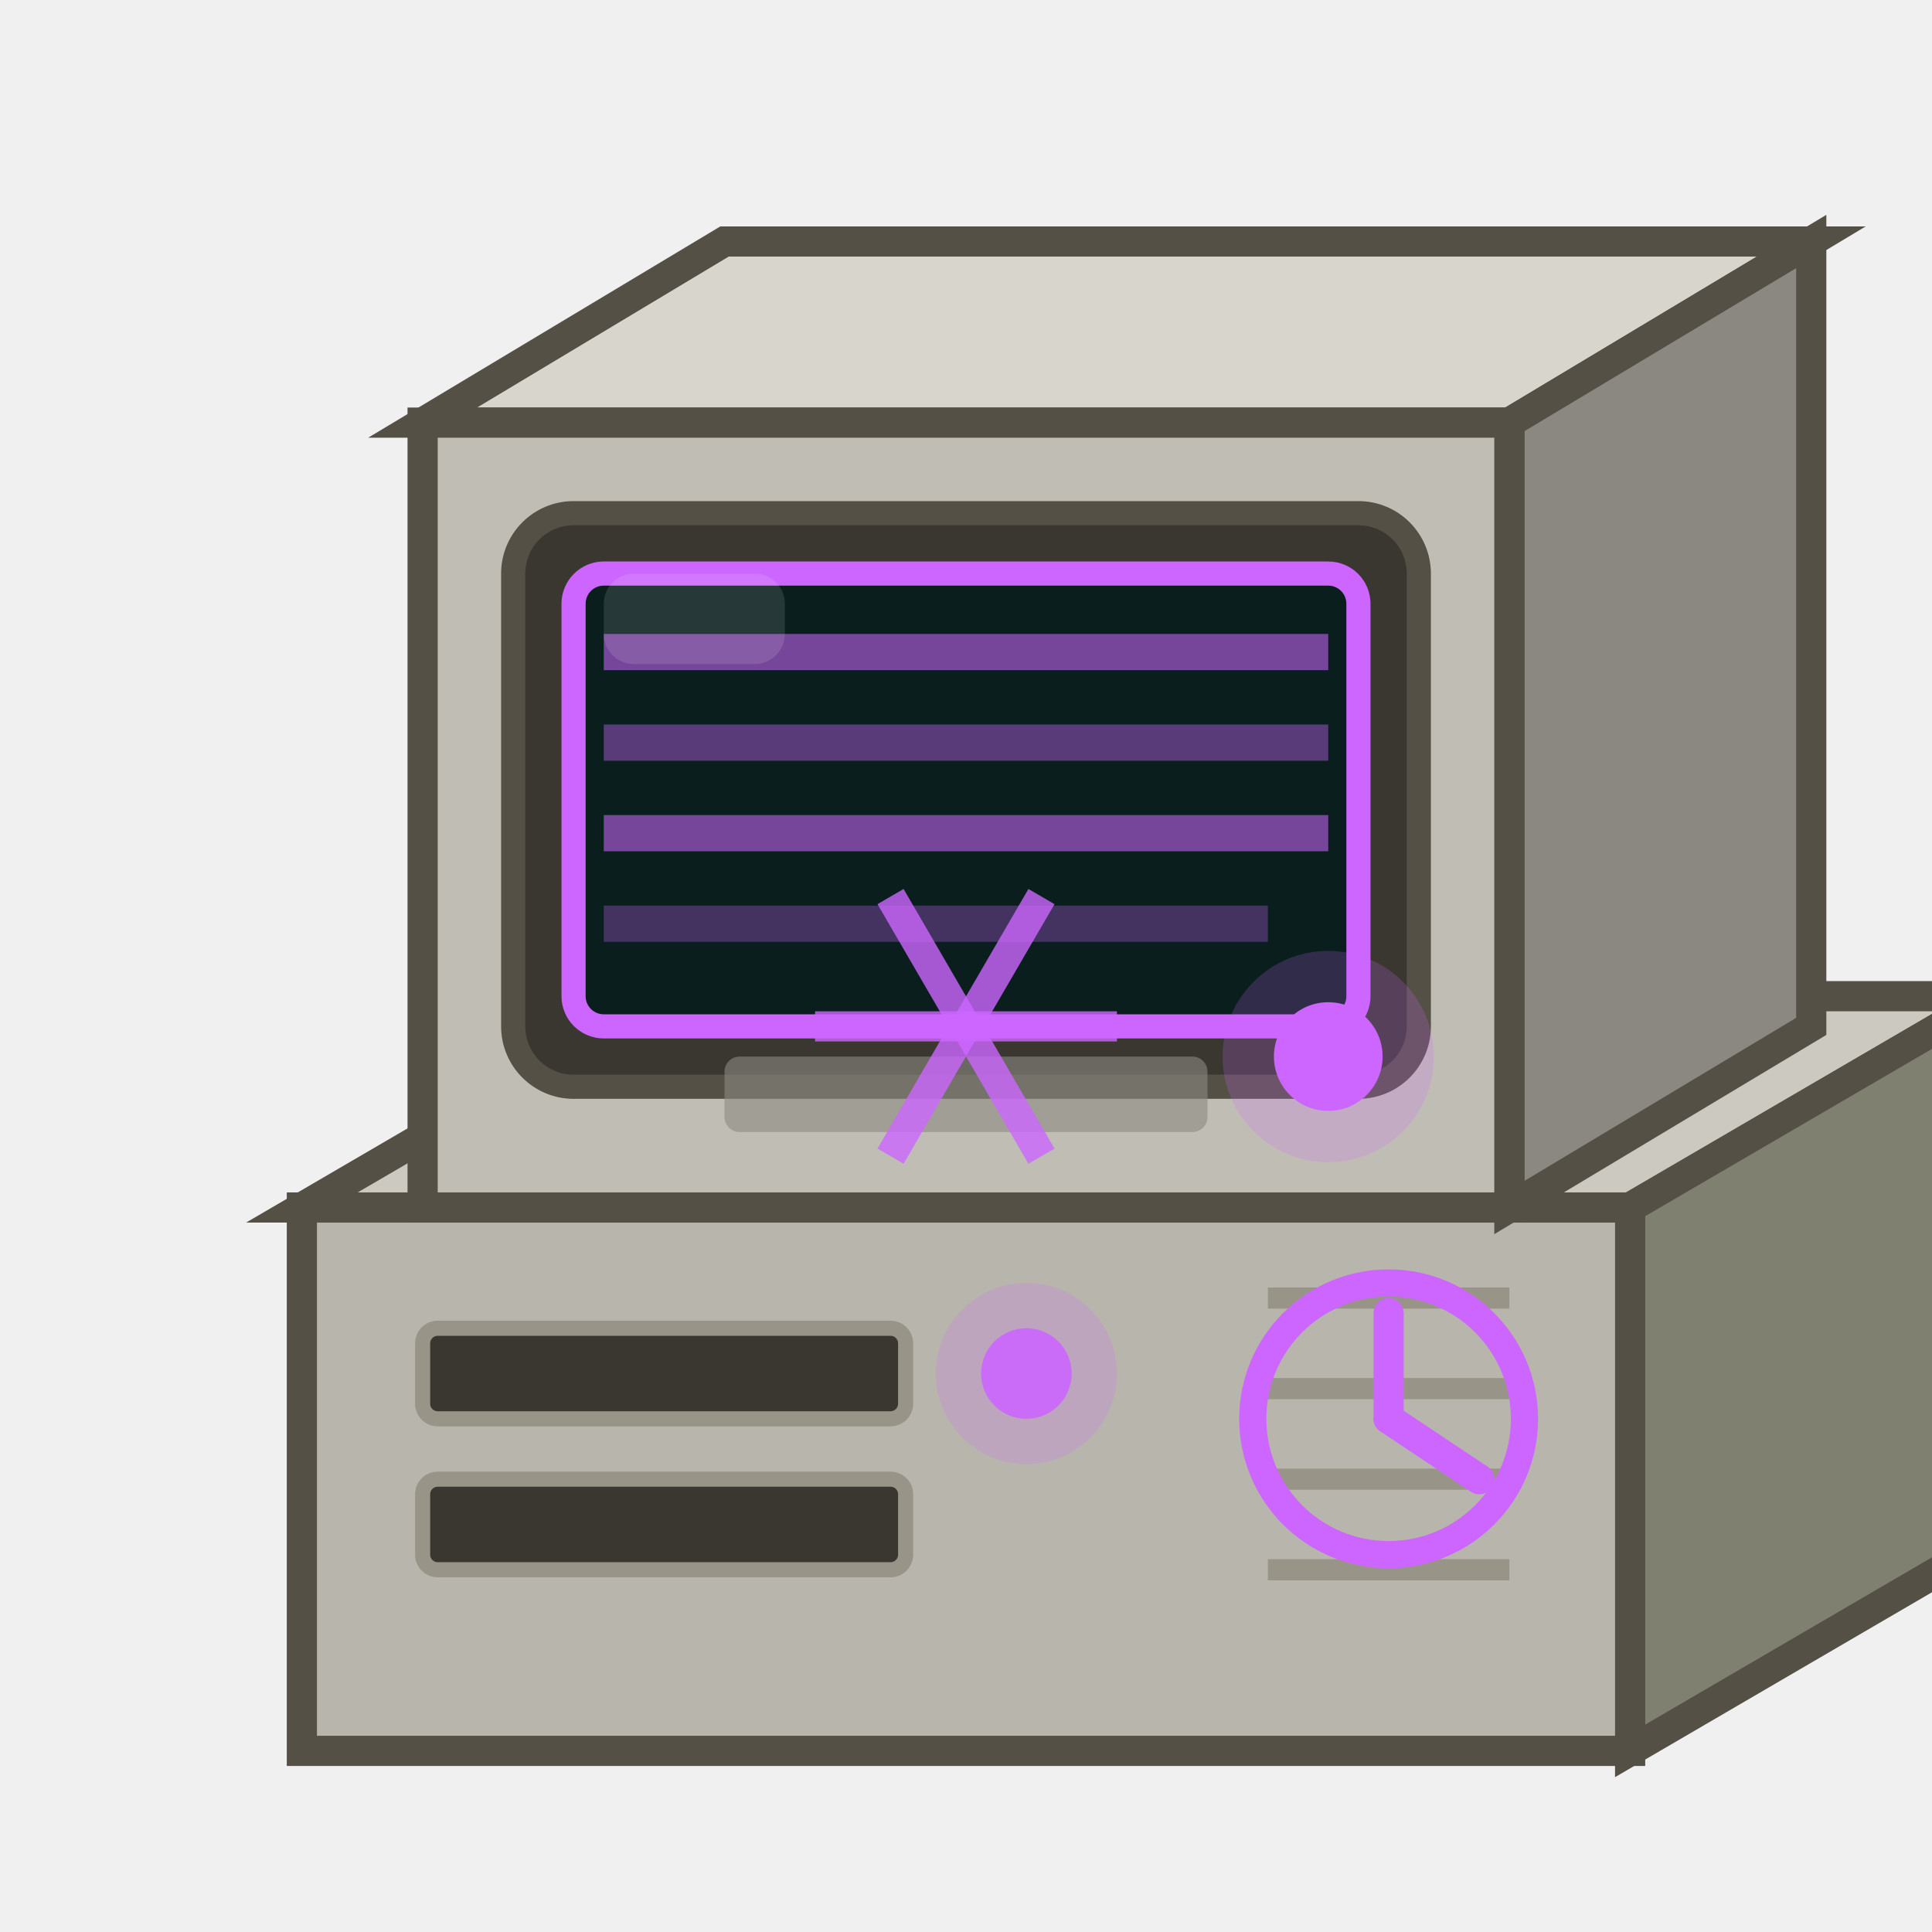
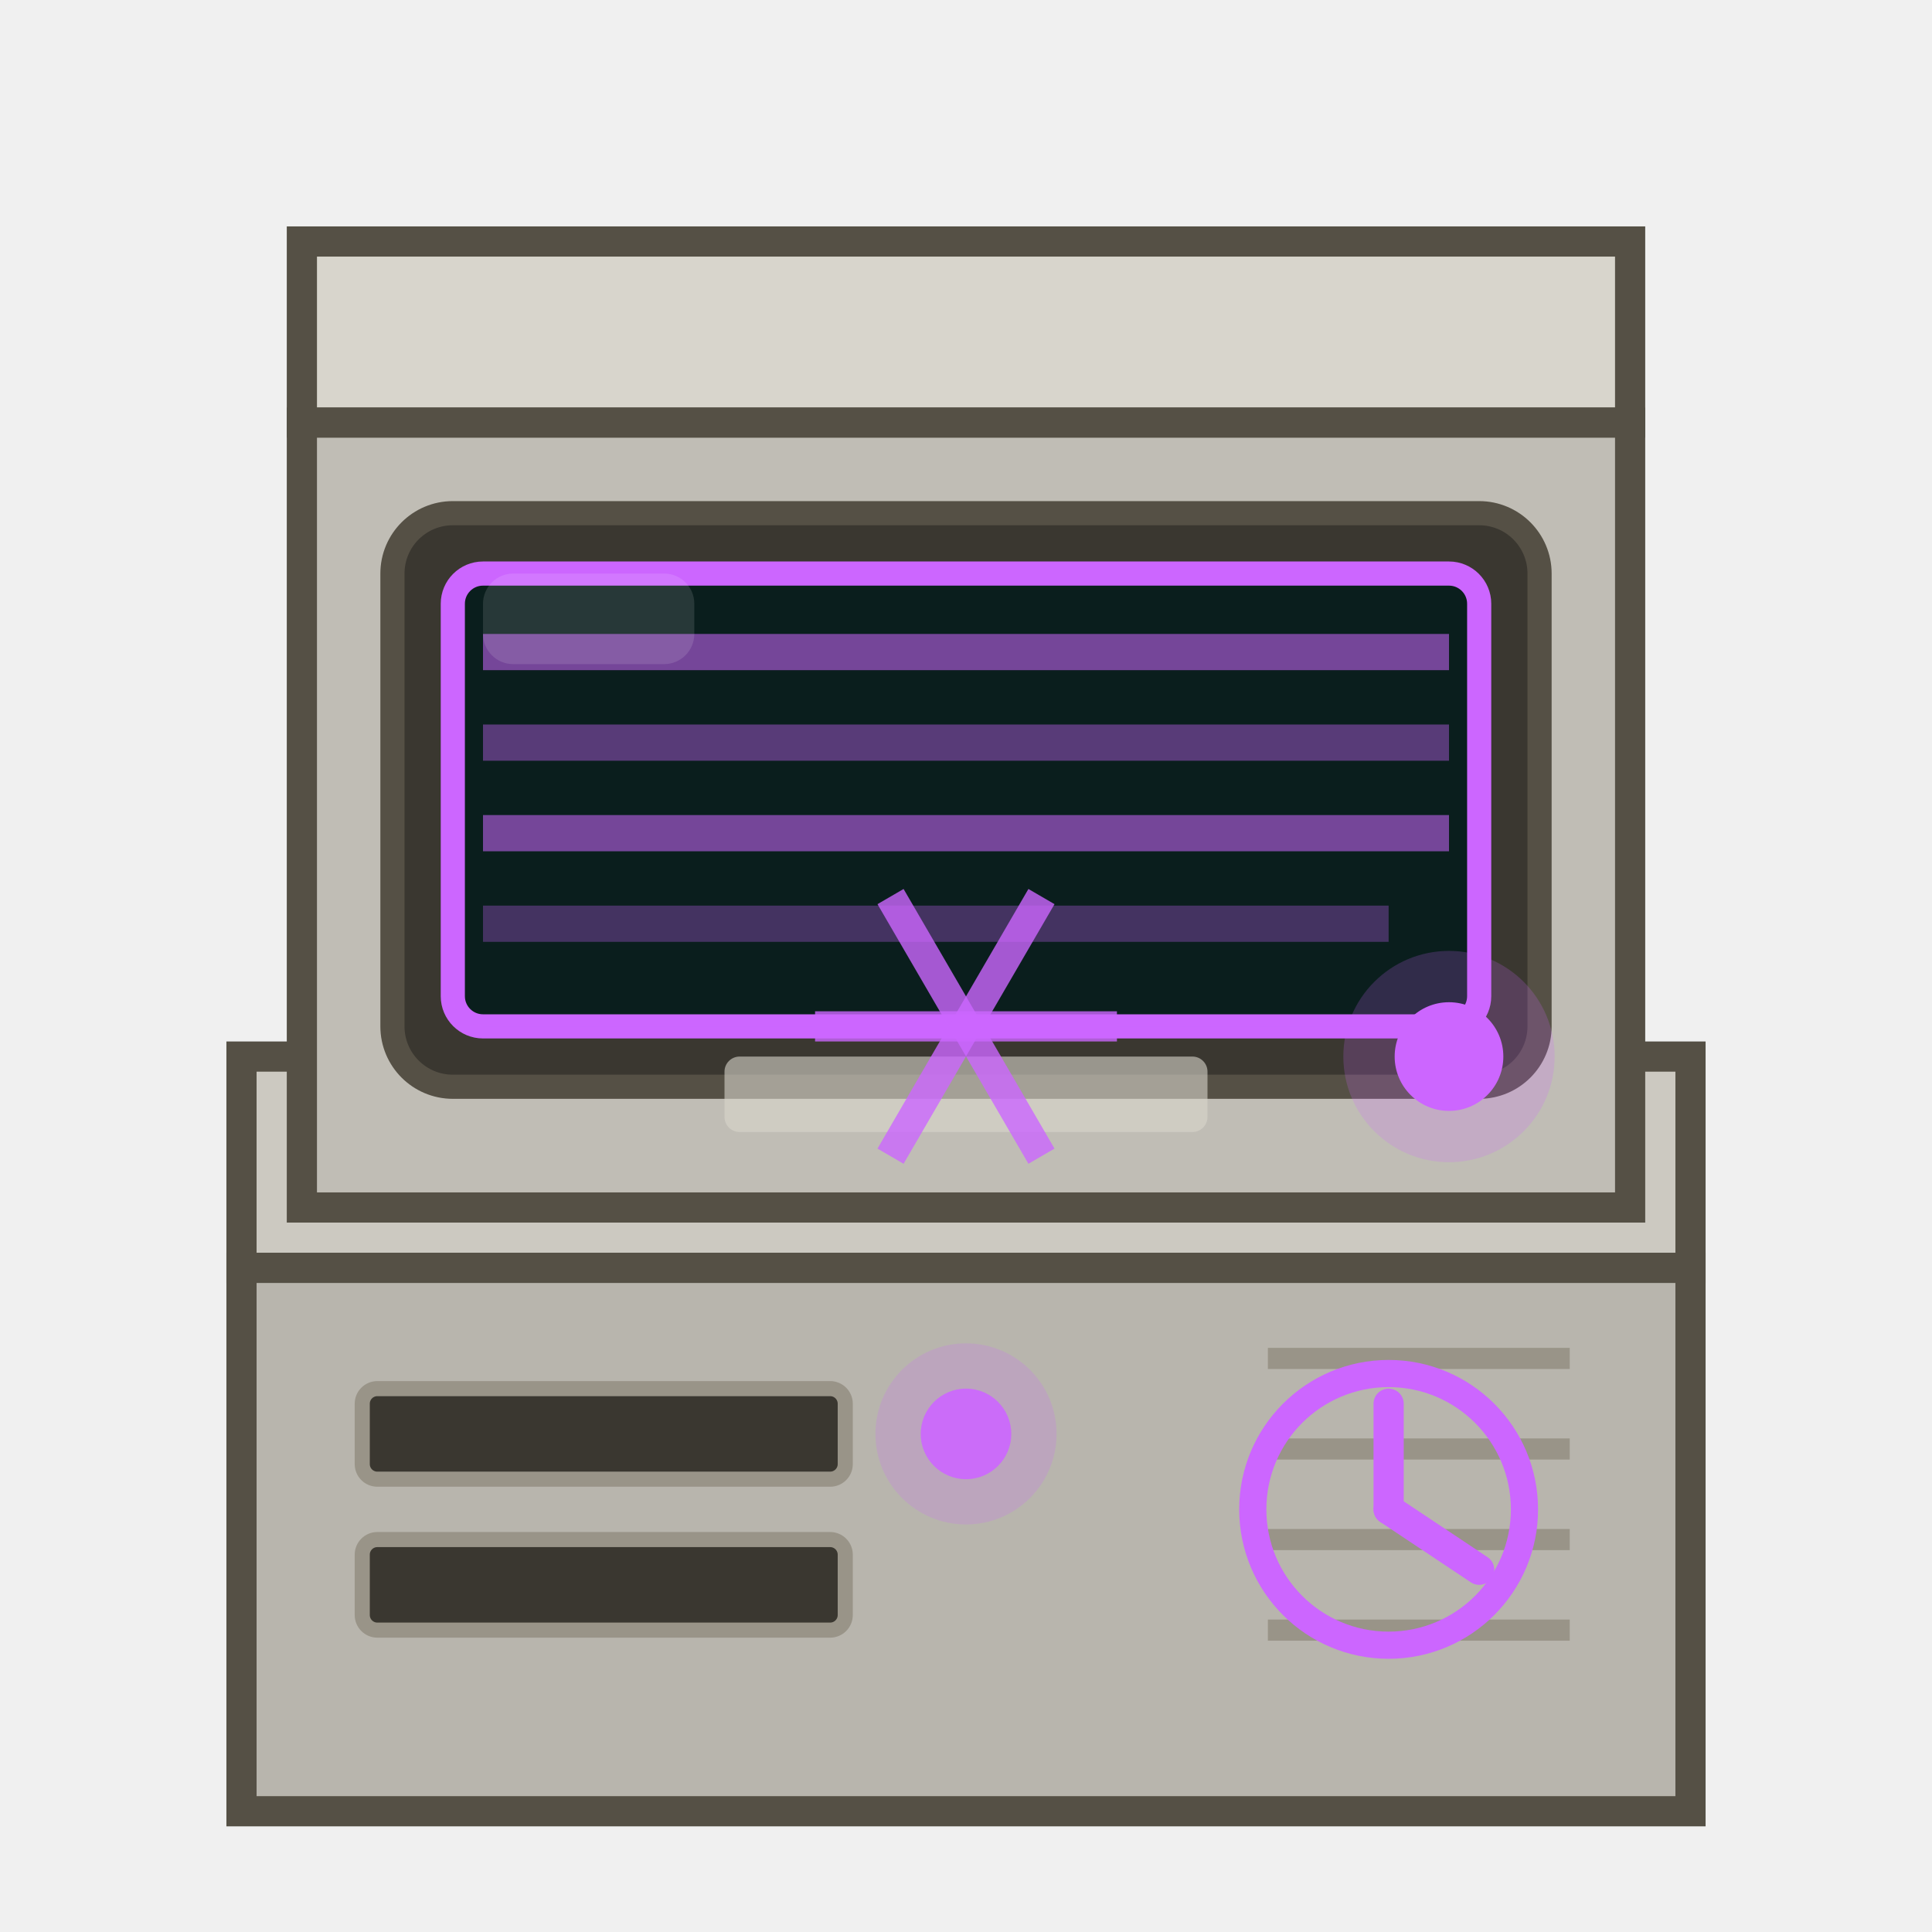
<svg xmlns="http://www.w3.org/2000/svg" viewBox="0 0 64 64" width="64" height="64">
-   <polygon points="10,40 54,40 66,33 22,33" fill="#ccc9c1" stroke="#555045" stroke-width="1" />
-   <polygon points="54,40 54,58 66,51 66,33" fill="#808070" stroke="#555045" stroke-width="1" />
-   <rect x="10" y="40" width="44" height="18" fill="#b8b5ad" stroke="#555045" stroke-width="1" />
-   <rect x="14" y="44" width="16" height="3" rx="0.5" fill="#3a3730" stroke="#999488" stroke-width="0.5" />
-   <rect x="14" y="49" width="16" height="3" rx="0.5" fill="#3a3730" stroke="#999488" stroke-width="0.5" />
-   <circle cx="34" cy="45.5" r="1.5" fill="#cc66ff" opacity="0.9" />
-   <circle cx="34" cy="45.5" r="3" fill="#cc66ff" opacity="0.2" />
-   <line x1="42" y1="43" x2="50" y2="43" stroke="#999488" stroke-width="0.7" />
-   <line x1="42" y1="46" x2="50" y2="46" stroke="#999488" stroke-width="0.7" />
-   <line x1="42" y1="49" x2="50" y2="49" stroke="#999488" stroke-width="0.7" />
-   <line x1="42" y1="52" x2="50" y2="52" stroke="#999488" stroke-width="0.7" />
-   <polygon points="14,14 50,14 60,8 24,8" fill="#d8d5cc" stroke="#555045" stroke-width="1" />
-   <polygon points="50,14 50,40 60,34 60,8" fill="#8a8880" stroke="#555045" stroke-width="1" />
-   <rect x="14" y="14" width="36" height="26" fill="#c0bdb5" stroke="#555045" stroke-width="1" />
-   <rect x="17" y="17" width="30" height="19" rx="2" fill="#3a3730" stroke="#555045" stroke-width="0.8" />
-   <rect x="19" y="19" width="26" height="15" rx="1" fill="#001a12" stroke="#cc66ff" stroke-width="0.8" />
-   <rect x="20" y="21" width="24" height="1.2" fill="#cc66ff" opacity="0.55" />
-   <rect x="20" y="24" width="24" height="1.2" fill="#cc66ff" opacity="0.4" />
-   <rect x="20" y="27" width="24" height="1.2" fill="#cc66ff" opacity="0.55" />
-   <rect x="20" y="30" width="22" height="1.2" fill="#cc66ff" opacity="0.3" />
-   <rect x="19" y="19" width="26" height="15" rx="1" fill="#cc66ff" opacity="0.05" />
-   <rect x="20" y="19" width="6" height="3" rx="1" fill="white" opacity="0.12" />
-   <circle cx="44" cy="35" r="1.8" fill="#cc66ff" />
-   <circle cx="44" cy="35" r="3.5" fill="#cc66ff" opacity="0.2" />
-   <rect x="24" y="35" width="16" height="2.5" rx="0.5" fill="#8a8880" opacity="0.6" />
+   <polygon points="8,42 56,42 56,35 8,35" fill="#ccc9c1" stroke="#555045" stroke-width="1" />
+   <rect x="8" y="42" width="48" height="18" fill="#b8b5ad" stroke="#555045" stroke-width="1" />
+   <rect x="12" y="46" width="16" height="3" rx="0.5" fill="#3a3730" stroke="#999488" stroke-width="0.5" />
+   <rect x="12" y="51" width="16" height="3" rx="0.5" fill="#3a3730" stroke="#999488" stroke-width="0.5" />
+   <circle cx="32" cy="47.5" r="1.5" fill="#cc66ff" opacity="0.9" />
+   <circle cx="32" cy="47.5" r="3" fill="#cc66ff" opacity="0.2" />
+   <line x1="42" y1="45" x2="52" y2="45" stroke="#999488" stroke-width="0.7" />
+   <line x1="42" y1="48" x2="52" y2="48" stroke="#999488" stroke-width="0.7" />
+   <line x1="42" y1="51" x2="52" y2="51" stroke="#999488" stroke-width="0.7" />
+   <line x1="42" y1="54" x2="52" y2="54" stroke="#999488" stroke-width="0.7" />
+   <polygon points="10,14 54,14 54,8 10,8" fill="#d8d5cc" stroke="#555045" stroke-width="1" />
+   <rect x="10" y="14" width="44" height="26" fill="#c0bdb5" stroke="#555045" stroke-width="1" />
+   <rect x="13" y="17" width="38" height="19" rx="2" fill="#3a3730" stroke="#555045" stroke-width="0.8" />
+   <rect x="15" y="19" width="34" height="15" rx="1" fill="#001a12" stroke="#cc66ff" stroke-width="0.8" />
+   <rect x="16" y="21" width="32" height="1.2" fill="#cc66ff" opacity="0.55" />
+   <rect x="16" y="24" width="32" height="1.2" fill="#cc66ff" opacity="0.4" />
+   <rect x="16" y="27" width="32" height="1.2" fill="#cc66ff" opacity="0.55" />
+   <rect x="16" y="30" width="30" height="1.2" fill="#cc66ff" opacity="0.3" />
+   <rect x="15" y="19" width="34" height="15" rx="1" fill="#cc66ff" opacity="0.05" />
+   <rect x="16" y="19" width="7" height="3" rx="1" fill="white" opacity="0.12" />
+   <circle cx="48" cy="35" r="1.8" fill="#cc66ff" />
+   <circle cx="48" cy="35" r="3.5" fill="#cc66ff" opacity="0.2" />
+   <rect x="24" y="35" width="16" height="2.5" rx="0.5" fill="#d8d5cc" opacity="0.6" />
  <line x1="27" y1="34" x2="37" y2="34" stroke="#cc66ff" stroke-width="1" opacity="0.8" />
  <line x1="29.5" y1="29.7" x2="34.5" y2="38.3" stroke="#cc66ff" stroke-width="1" opacity="0.8" />
  <line x1="34.5" y1="29.7" x2="29.5" y2="38.3" stroke="#cc66ff" stroke-width="1" opacity="0.8" />
-   <circle cx="46" cy="47" r="4.5" fill="none" stroke="#cc66ff" stroke-width="0.9" />
-   <line x1="46" y1="47" x2="46" y2="43.5" stroke="#cc66ff" stroke-width="1" stroke-linecap="round" />
-   <line x1="46" y1="47" x2="49" y2="49" stroke="#cc66ff" stroke-width="1" stroke-linecap="round" />
+   <circle cx="46" cy="50" r="4.5" fill="none" stroke="#cc66ff" stroke-width="0.9" />
+   <line x1="46" y1="50" x2="46" y2="46.5" stroke="#cc66ff" stroke-width="1" stroke-linecap="round" />
+   <line x1="46" y1="50" x2="49" y2="52" stroke="#cc66ff" stroke-width="1" stroke-linecap="round" />
</svg>
